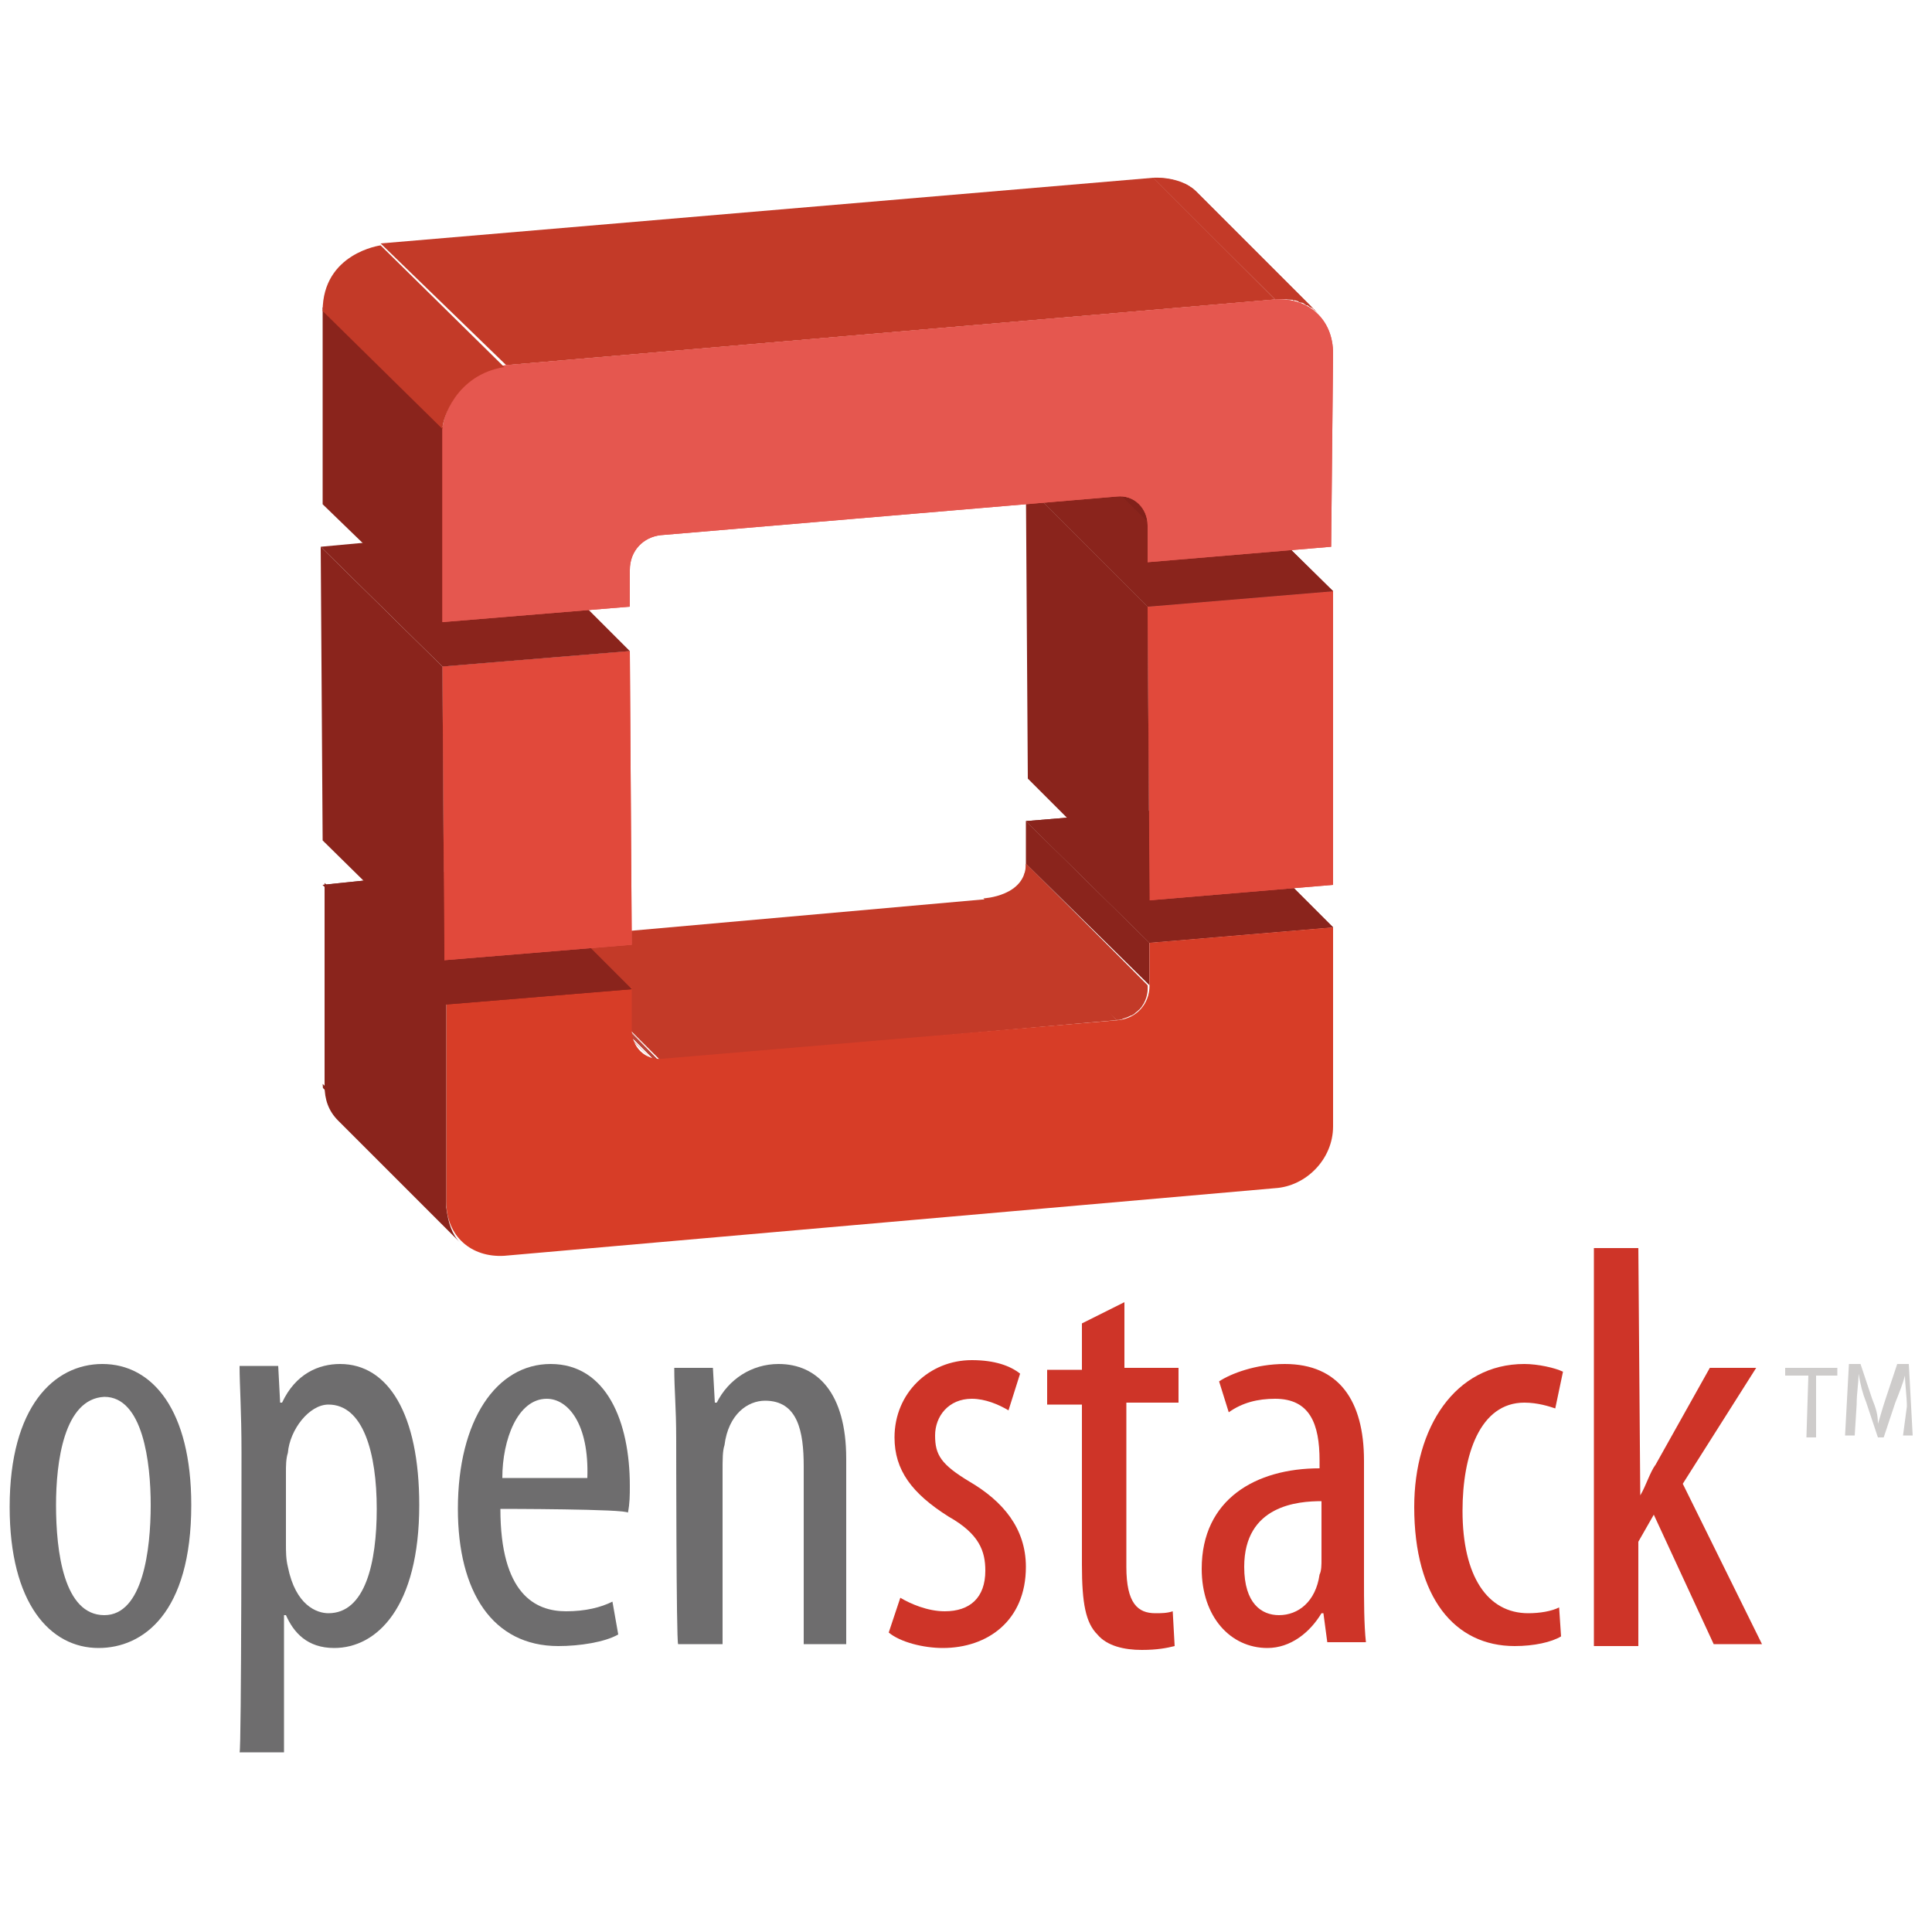
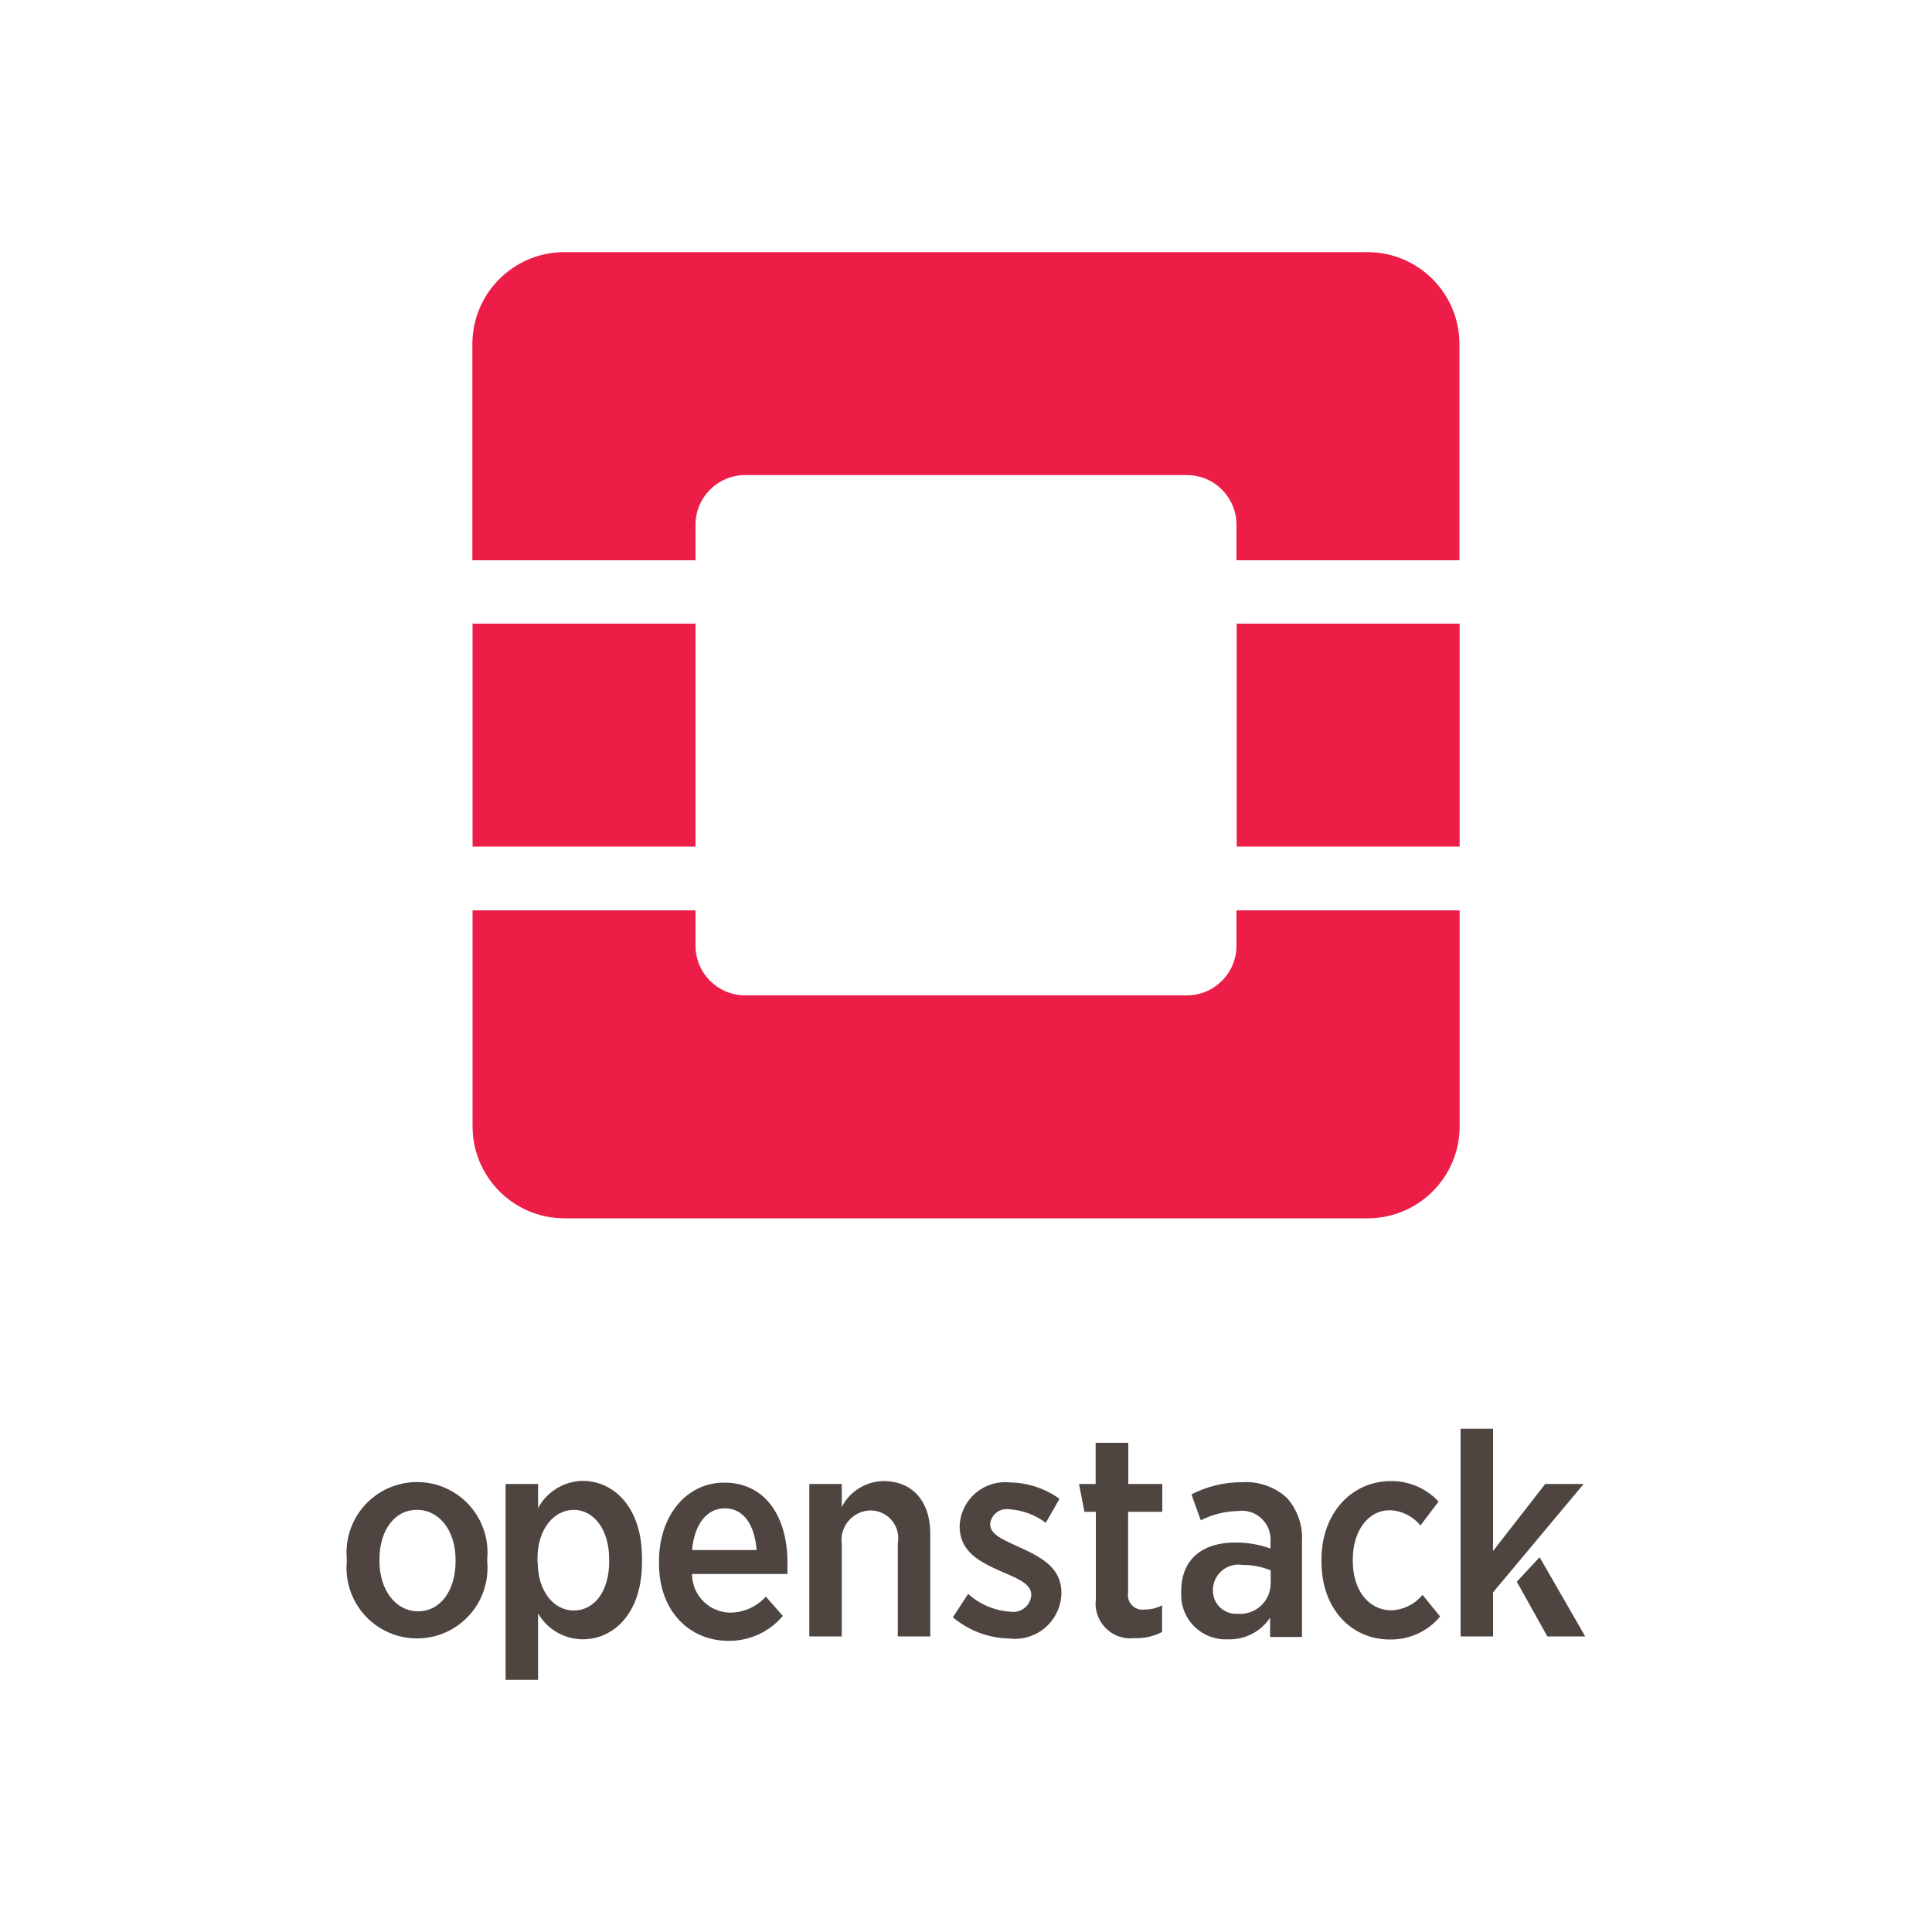
- <svg xmlns="http://www.w3.org/2000/svg" xmlns:xlink="http://www.w3.org/1999/xlink" version="1.1" id="Layer_1" x="0px" y="0px" viewBox="0 0 100 100" style="enable-background:new 0 0 100 100;" xml:space="preserve">
-   <style type="text/css">
- 	.st0{enable-background:new    ;}
- 	.st1{clip-path:url(#SVGID_2_);enable-background:new    ;}
- 	.st2{fill:#BB3727;}
- 	.st3{fill:#BD3827;}
- 	.st4{fill:#C23A28;}
- 	.st5{fill:#B63527;}
- 	.st6{fill:#B43327;}
- 	.st7{fill:#B13126;}
- 	.st8{fill:#AE3125;}
- 	.st9{fill:#AA3025;}
- 	.st10{fill:#A72D24;}
- 	.st11{fill:#A22C23;}
- 	.st12{fill:#9D2C22;}
- 	.st13{fill:#9A2C21;}
- 	.st14{fill:#972920;}
- 	.st15{fill:#942820;}
- 	.st16{fill:#90261E;}
- 	.st17{fill:#8D241D;}
- 	.st18{fill:#8A241C;}
- 	.st19{fill:#87241B;}
- 	.st20{fill:#C33A28;}
- 	.st21{clip-path:url(#SVGID_4_);enable-background:new    ;}
- 	.st22{clip-path:url(#SVGID_6_);fill:#87241B;}
- 	.st23{fill:#D73D27;}
- 	.st24{fill:#E5574F;}
- 	.st25{fill:#E1493B;}
- 	.st26{clip-path:url(#SVGID_8_);enable-background:new    ;}
- 	.st27{fill:#82211A;}
- 	.st28{clip-path:url(#SVGID_10_);enable-background:new    ;}
- 	.st29{fill:#6E6D6E;}
- 	.st30{fill:#CE3428;}
- 	.st31{fill:#CECCCB;}
- </style>
-   <g>
-     <g>
-       <g>
-         <g class="st0">
-           <g class="st0">
-             <g>
-               <g>
-                 <g>
-                   <g>
-                     <defs>
-                       <path id="SVGID_1_" d="M57.8,52.8l-6.3-6.3c0.9-0.1,1.6-0.8,1.6-1.8l6.3,6.3C59.5,51.9,58.8,52.7,57.8,52.8z" />
-                     </defs>
-                     <clipPath id="SVGID_2_">
-                       <use xlink:href="#SVGID_1_" style="overflow:visible;" />
-                     </clipPath>
-                     <g class="st1">
-                       <path class="st2" d="M57.8,52.8l-6.3-6.3h0.1L57.8,52.8L57.8,52.8" />
-                       <path class="st3" d="M57.9,52.8l-6.3-6.3c0.1,0,0.2,0,0.2-0.1l6.3,6.3C58.1,52.8,58,52.8,57.9,52.8" />
-                       <path class="st4" d="M58.1,52.7l-6.3-6.3c0.1-0.1,0.2-0.1,0.3-0.1l6.3,6.3C58.4,52.6,58.2,52.7,58.1,52.7" />
-                       <path class="st3" d="M58.6,52.6l-6.3-6.3c0.1-0.1,0.1-0.1,0.2-0.1l6.3,6.3C58.7,52.5,58.6,52.5,58.6,52.6" />
-                       <path class="st2" d="M58.8,52.5l-6.4-6.3c0.1-0.1,0.1-0.1,0.1-0.1L58.8,52.5C58.9,52.4,58.8,52.4,58.8,52.5" />
-                       <path class="st5" d="M58.9,52.4l-6.4-6.3c0.1,0,0.1-0.1,0.1-0.1L58.9,52.4C59,52.3,58.9,52.4,58.9,52.4" />
-                       <path class="st6" d="M59,52.3L52.7,46l0.1-0.1l6.4,6.3C59,52.1,59,52.1,59,52.3" />
-                       <path class="st7" d="M59.1,52.1l-6.4-6.3l0.1-0.1L59.1,52.1L59.1,52.1" />
-                       <path class="st8" d="M59.1,52l-6.4-6.3l0.1-0.1L59.1,52L59.1,52" />
-                       <path class="st9" d="M59.2,51.9l-6.4-6.3l0.1-0.1L59.2,51.9L59.2,51.9" />
-                       <path class="st10" d="M59.2,51.9l-6.3-6.3l0.1-0.1L59.2,51.9C59.3,51.8,59.3,51.9,59.2,51.9" />
-                       <path class="st11" d="M59.3,51.8L53,45.5l0.1-0.1L59.3,51.8L59.3,51.8" />
-                       <path class="st12" d="M59.3,51.7L53,45.4c0,0,0-0.1,0.1-0.1L59.3,51.7L59.3,51.7" />
-                       <path class="st13" d="M59.3,51.6L53,45.3c0,0,0-0.1,0.1-0.1L59.3,51.6C59.4,51.6,59.4,51.6,59.3,51.6" />
-                       <path class="st14" d="M59.4,51.6l-6.3-6.3c0-0.1,0-0.1,0.1-0.1L59.4,51.6C59.4,51.5,59.4,51.5,59.4,51.6" />
-                       <path class="st15" d="M59.4,51.5L53,45.2v-0.1L59.4,51.5C59.4,51.4,59.4,51.5,59.4,51.5" />
-                       <path class="st16" d="M59.4,51.4l-6.3-6.3c0-0.1,0-0.1,0-0.1L59.4,51.4L59.4,51.4" />
-                       <path class="st17" d="M59.4,51.3L53.1,45c0-0.1,0-0.1,0-0.1L59.4,51.3C59.5,51.2,59.4,51.2,59.4,51.3" />
-                       <path class="st18" d="M59.5,51.2l-6.4-6.3c0-0.1,0-0.1,0-0.1L59.5,51.2C59.5,51.1,59.5,51.1,59.5,51.2" />
-                       <path class="st19" d="M59.5,51.1l-6.4-6.3c0,0,0,0,0-0.1L59.5,51.1C59.5,51,59.5,51.1,59.5,51.1" />
-                     </g>
-                   </g>
-                 </g>
-               </g>
-             </g>
-           </g>
-           <g>
-             <g>
-               <polygon class="st18" points="59.5,48.8 53.1,42.5 62.7,41.7 69,48       " />
-             </g>
-             <g>
-               <polygon class="st18" points="59.5,48.8 53.1,42.5 62.7,41.7 69,48       " />
-             </g>
-           </g>
-           <g>
-             <polygon class="st18" points="59.5,51 53.1,44.7 53.1,42.5 59.5,48.8      " />
-           </g>
-           <g>
-             <polygon class="st20" points="34.2,54.9 27.9,48.6 51.5,46.5 57.8,52.8      " />
-           </g>
-           <g class="st0">
-             <g>
-               <g>
-                 <g>
-                   <g>
-                     <defs>
-                       <path id="SVGID_3_" d="M33.1,54.5c-0.1-0.1-0.2-0.2-0.3-0.3c-2-2-4-4-6-6c0.3,0.3,0.7,0.4,1.2,0.4l6.3,6.3            C33.8,54.9,33.4,54.7,33.1,54.5z" />
-                     </defs>
-                     <clipPath id="SVGID_4_">
-                       <use xlink:href="#SVGID_3_" style="overflow:visible;" />
-                     </clipPath>
-                     <g class="st21">
-                       <path class="st15" d="M33.1,54.5l-6.3-6.3l0.1,0.1L33.1,54.5L33.1,54.5" />
-                       <path class="st14" d="M33.1,54.5l-6.3-6.3c0.1,0.1,0.1,0.1,0.1,0.1L33.1,54.5C33.2,54.6,33.2,54.6,33.1,54.5" />
-                       <path class="st13" d="M33.2,54.6l-6.3-6.3c0.1,0,0.1,0.1,0.1,0.1L33.2,54.6C33.3,54.6,33.3,54.6,33.2,54.6" />
-                       <path class="st12" d="M33.4,54.7L27,48.4c0.1,0,0.1,0.1,0.1,0.1L33.4,54.7L33.4,54.7" />
-                       <path class="st11" d="M33.4,54.7l-6.3-6.3c0.1,0,0.1,0.1,0.1,0.1l6.3,6.3C33.5,54.7,33.5,54.7,33.4,54.7" />
-                       <path class="st10" d="M33.5,54.7l-6.4-6.3c0.1,0,0.1,0,0.1,0.1L33.5,54.7C33.6,54.8,33.5,54.7,33.5,54.7" />
-                       <path class="st9" d="M33.6,54.8l-6.3-6.3c0.1,0,0.1,0,0.1,0.1L33.6,54.8L33.6,54.8" />
-                       <path class="st8" d="M33.7,54.8l-6.3-6.3c0.1,0,0.1,0,0.1,0L33.7,54.8C33.8,54.9,33.7,54.8,33.7,54.8" />
-                       <path class="st7" d="M33.8,54.9l-6.4-6.3c0.1,0,0.1,0,0.1,0L33.8,54.9C33.9,54.9,33.8,54.9,33.8,54.9" />
-                       <path class="st6" d="M33.9,54.9l-6.3-6.3c0.1,0,0.1,0,0.1,0l6.3,6.3C34,54.9,33.9,54.9,33.9,54.9" />
-                       <path class="st5" d="M34,54.9l-6.3-6.3c0.1,0,0.1,0,0.1,0l6.3,6.3H34" />
-                       <path class="st2" d="M34.1,54.9l-6.3-6.3H28L34.1,54.9L34.1,54.9" />
-                     </g>
-                   </g>
-                 </g>
-               </g>
-             </g>
-           </g>
-           <g class="st0">
-             <g>
-               <g>
-                 <g>
-                   <g>
-                     <defs>
-                       <path id="SVGID_5_" d="M23.8,64.3L17.5,58c-0.5-0.5-0.8-1.2-0.8-2l6.3,6.3C23,63.2,23.3,63.9,23.8,64.3z" />
-                     </defs>
-                     <clipPath id="SVGID_6_">
-                       <use xlink:href="#SVGID_5_" style="overflow:visible;" />
-                     </clipPath>
-                     <path class="st22" d="M23,62.6l-6.3-6.3c0-0.1,0-0.2,0-0.2l6.3,6.3C23,62.4,23,62.5,23,62.6" />
-                   </g>
-                 </g>
-               </g>
-             </g>
-           </g>
-           <g>
-             <path class="st23" d="M69,48v10.3c0,1.7-1.4,3.1-3,3.2L26.1,65c-1.7,0.1-3-1-3-2.8V51.9l9.6-0.8v2.2c0,0.9,0.7,1.6,1.6,1.5       l23.6-2c0.9-0.1,1.6-0.8,1.6-1.8v-2.2L69,48z" />
-           </g>
-           <g>
-             <g>
-               <polygon class="st18" points="23,52 16.7,45.8 26.3,44.8 32.7,51.2       " />
-             </g>
-             <g>
-               <polygon class="st18" points="23,52 16.7,45.8 26.3,44.8 32.7,51.2       " />
-             </g>
-           </g>
-           <path class="st18" d="M23.8,64.3c-0.4-0.4-0.6-1-0.7-1.8V52l-6.3-6.3v10.5l0,0c0,0.7,0.2,1.3,0.7,1.8L23.8,64.3z" />
-         </g>
-         <g class="st0">
-           <g>
-             <g>
-               <polygon class="st24" points="69,30.6 69,45.8 59.5,46.6 59.4,31.4       " />
-             </g>
-             <g>
-               <polygon class="st25" points="69,30.6 69,45.8 59.5,46.6 59.4,31.4       " />
-             </g>
-           </g>
-           <g>
-             <polygon class="st18" points="59.5,46.6 53.2,40.3 53.1,25.1 59.4,31.4      " />
-           </g>
-           <g>
-             <g>
-               <polygon class="st18" points="59.4,31.4 53.1,25.1 62.6,24.3 69,30.6       " />
-             </g>
-             <g>
-               <polygon class="st18" points="59.4,31.4 53.1,25.1 62.6,24.3 69,30.6       " />
-             </g>
-           </g>
-         </g>
-         <g class="st0">
-           <g>
-             <g>
-               <polygon class="st24" points="32.6,33.7 32.7,48.9 23,49.7 22.9,34.5       " />
-             </g>
-             <g>
-               <polygon class="st25" points="32.6,33.7 32.7,48.9 23,49.7 22.9,34.5       " />
-             </g>
-           </g>
-           <g>
-             <polygon class="st18" points="23,49.7 16.7,43.5 16.6,28.3 22.9,34.5      " />
-           </g>
-           <g>
-             <polygon class="st18" points="22.9,34.5 16.6,28.3 26.3,27.4 32.6,33.7      " />
-           </g>
-         </g>
-         <polygon class="st18" points="59.5,29.1 53.1,22.8 53.1,20.9 59.5,27.2    " />
-         <g>
-           <g>
-             <g>
-               <g>
-                 <defs>
-                   <path id="SVGID_7_" d="M52.7,19.9c2.1,2.1,4.2,4.2,6.3,6.3c0.2,0.2,0.4,0.6,0.4,1l-6.3-6.3C53.1,20.5,53,20.2,52.7,19.9z" />
-                 </defs>
-                 <clipPath id="SVGID_8_">
-                   <use xlink:href="#SVGID_7_" style="overflow:visible;" />
-                 </clipPath>
-                 <g class="st26">
-                   <path class="st19" d="M59.5,27.2l-6.4-6.3c0-0.1,0-0.1,0-0.1L59.5,27.2C59.5,27.1,59.5,27.1,59.5,27.2" />
-                   <path class="st27" d="M59.5,27.1l-6.4-6.3c0-0.3-0.2-0.7-0.4-0.9l6.4,6.2C59.3,26.4,59.4,26.7,59.5,27.1" />
-                 </g>
-               </g>
-             </g>
-           </g>
-         </g>
-         <g>
-           <g>
-             <g>
-               <g>
-                 <defs>
-                   <path id="SVGID_9_" d="M61.9,9.9c0.4,0.4,0.8,0.8,1.3,1.3c1.7,1.7,3.4,3.4,5,5c-0.5-0.5-1.4-0.8-2.2-0.7l-6.3-6.3          C60.5,9.2,61.4,9.4,61.9,9.9z" />
-                 </defs>
-                 <clipPath id="SVGID_10_">
-                   <use xlink:href="#SVGID_9_" style="overflow:visible;" />
-                 </clipPath>
-                 <g class="st28">
-                   <path class="st2" d="M66,15.5l-6.3-6.3c0.1,0,0.1,0,0.1,0L66,15.5C66.1,15.5,66.1,15.5,66,15.5" />
-                   <path class="st5" d="M66.2,15.5l-6.3-6.3c0.1,0,0.2,0,0.2,0l6.3,6.3C66.3,15.5,66.3,15.5,66.2,15.5" />
-                   <path class="st6" d="M66.4,15.5l-6.3-6.3c0.1,0,0.1,0,0.2,0l6.3,6.3C66.6,15.5,66.5,15.5,66.4,15.5" />
-                   <path class="st7" d="M66.6,15.5l-6.3-6.3c0.1,0,0.1,0,0.2,0l6.3,6.3C66.7,15.5,66.7,15.5,66.6,15.5" />
-                   <path class="st8" d="M66.8,15.5l-6.3-6.3c0.1,0,0.1,0,0.2,0.1l6.3,6.3C67,15.5,66.9,15.5,66.8,15.5" />
-                   <path class="st9" d="M67,15.6l-6.4-6.3c0.1,0,0.1,0.1,0.2,0.1l6.3,6.3C67.1,15.6,67.1,15.6,67,15.6" />
-                   <path class="st10" d="M67.3,15.7L61,9.4c0.1,0,0.1,0.1,0.2,0.1l6.3,6.3C67.4,15.7,67.3,15.7,67.3,15.7" />
-                   <path class="st11" d="M67.5,15.7l-6.3-6.3c0.1,0,0.1,0.1,0.2,0.1l6.3,6.3C67.6,15.8,67.5,15.7,67.5,15.7" />
-                   <path class="st12" d="M67.6,15.8l-6.3-6.3c0.1,0.1,0.1,0.1,0.2,0.1l6.3,6.3C67.7,15.8,67.7,15.8,67.6,15.8" />
-                   <path class="st13" d="M67.8,15.9l-6.3-6.3c0.1,0.1,0.1,0.1,0.2,0.1L68,16C67.9,15.9,67.9,15.9,67.8,15.9" />
-                   <path class="st14" d="M68,16l-6.3-6.3c0.1,0.1,0.1,0.1,0.2,0.2l6.3,6.3C68.1,16.1,68,16.1,68,16" />
-                   <path class="st15" d="M68.1,16.1l-6.3-6.3c0.1,0.1,0.1,0.1,0.1,0.1l6.3,6.3C68.3,16.2,68.2,16.2,68.1,16.1" />
-                 </g>
-               </g>
-             </g>
-           </g>
-         </g>
-         <polygon class="st18" points="23,32.2 16.7,26.1 16.7,16 23.1,22.3    " />
-         <polygon class="st20" points="26.2,18.9 19.7,12.6 59.7,9.2 66,15.5    " />
-         <g>
-           <path class="st24" d="M26.2,18.9L66,15.5c1.7-0.1,3,1,3,2.8l-0.1,10l-9.5,0.8v-1.9c0-0.9-0.7-1.6-1.6-1.5l-23.6,2      c-0.9,0.1-1.6,0.8-1.6,1.8v1.9l-9.7,0.8v-10C23.1,20.6,24.5,19.1,26.2,18.9z" />
-         </g>
-         <g>
-           <g>
-             <g>
-               <g class="st0">
-                 <path class="st19" d="M23.1,22.3L16.7,16v-0.1L23.1,22.3C23.1,22.2,23.1,22.3,23.1,22.3" />
-               </g>
-             </g>
-           </g>
-         </g>
-         <g>
-           <path class="st24" d="M26.2,18.9L66,15.5c1.7-0.1,3,1,3,2.8l-0.1,10l-9.5,0.8v-1.9c0-0.9-0.7-1.6-1.6-1.5l-23.6,2      c-0.9,0.1-1.6,0.8-1.6,1.8v1.9l-9.7,0.8v-10C23.1,20.6,24.5,19.1,26.2,18.9z" />
-         </g>
-       </g>
-       <g>
-         <path class="st29" d="M9.9,77.9c0,5.6-2.5,7.4-4.8,7.4c-2.5,0-4.6-2.3-4.6-7.3c0-5.2,2.3-7.4,4.8-7.4C7.9,70.6,9.9,73,9.9,77.9z      M2.9,77.9c0,2.4,0.4,5.7,2.5,5.7c2,0,2.4-3.4,2.4-5.7c0-2.2-0.4-5.6-2.4-5.6C3.3,72.4,2.9,75.7,2.9,77.9z" />
-         <path class="st29" d="M12.5,75.2c0-2.2-0.1-3.5-0.1-4.5h2l0.1,1.9h0.1c0.7-1.5,1.9-2,3-2c2.5,0,4.1,2.6,4.1,7.3     c0,5.3-2.2,7.4-4.4,7.4c-1.4,0-2.1-0.8-2.5-1.7h-0.1v7.1h-2.3C12.5,90.7,12.5,75.2,12.5,75.2z M14.8,79.9c0,0.4,0,0.8,0.1,1.2     c0.4,2,1.5,2.4,2.1,2.4c1.9,0,2.5-2.6,2.5-5.4c0-2.9-0.7-5.4-2.5-5.4c-1,0-2,1.3-2.1,2.5c-0.1,0.3-0.1,0.7-0.1,1     C14.8,76.1,14.8,79.9,14.8,79.9z" />
-         <path class="st29" d="M25.9,78.1c0,4.4,1.8,5.3,3.4,5.3c1,0,1.8-0.2,2.4-0.5l0.3,1.7c-0.7,0.4-2,0.6-3.1,0.6     c-3.4,0-5.2-2.8-5.2-7.1c0-4.6,2-7.5,4.8-7.5c2.9,0,4.1,3,4.1,6.3c0,0.5,0,0.9-0.1,1.4C32.5,78.1,25.9,78.1,25.9,78.1z      M30.4,76.5c0.1-2.8-1-4.1-2.1-4.1c-1.5,0-2.3,2.1-2.3,4.1H30.4z" />
-         <path class="st29" d="M35,74.5c0-1.7-0.1-2.5-0.1-3.7h2l0.1,1.8h0.1c0.6-1.2,1.8-2,3.2-2c2,0,3.5,1.5,3.5,4.9v9.6h-2.2v-9.2     c0-1.8-0.3-3.4-2-3.4c-0.9,0-1.9,0.7-2.1,2.3c-0.1,0.3-0.1,0.7-0.1,1.4v8.9h-2.3C35,85,35,74.5,35,74.5z" />
-         <path class="st30" d="M46.6,82.7c0.5,0.3,1.4,0.7,2.3,0.7c1.3,0,2.1-0.7,2.1-2.1c0-1-0.3-1.9-1.9-2.8c-1.9-1.2-2.8-2.4-2.8-4.1     c0-2.3,1.8-4,4-4c1.2,0,2,0.3,2.5,0.7L52.2,73c-0.5-0.3-1.2-0.6-1.9-0.6c-1.2,0-1.9,0.9-1.9,1.9s0.3,1.5,1.8,2.4     c1.7,1,2.9,2.4,2.9,4.4c0,2.8-2,4.2-4.3,4.2c-1,0-2.2-0.3-2.8-0.8L46.6,82.7z" />
-         <path class="st30" d="M58.2,67.4v3.4H61v1.8h-2.7v8.5c0,1.9,0.6,2.4,1.5,2.4c0.3,0,0.6,0,0.9-0.1l0.1,1.8     c-0.4,0.1-0.9,0.2-1.7,0.2c-0.9,0-1.8-0.2-2.3-0.8C56.2,84,56,83,56,81v-8.3h-1.8v-1.8H56v-2.4L58.2,67.4z" />
-         <path class="st30" d="M70.6,81.8c0,1,0,2.3,0.1,3.2h-2l-0.2-1.5h-0.1c-0.6,1-1.6,1.8-2.8,1.8c-1.9,0-3.4-1.6-3.4-4.1     c0-3.6,2.8-5.2,6.1-5.2v-0.4c0-1.9-0.5-3.2-2.3-3.2c-0.9,0-1.7,0.2-2.4,0.7l-0.5-1.6c0.6-0.4,1.9-0.9,3.4-0.9     c2.8,0,4.1,1.9,4.1,5C70.6,75.6,70.6,81.8,70.6,81.8z M68.4,77.7c-1.2,0-4,0.2-4,3.4c0,1.9,0.9,2.5,1.8,2.5c1,0,1.9-0.7,2.1-2.1     c0.1-0.2,0.1-0.5,0.1-0.8C68.4,80.6,68.4,77.7,68.4,77.7z" />
-         <path class="st30" d="M80.8,84.7c-0.5,0.3-1.4,0.5-2.4,0.5c-3.1,0-5.2-2.5-5.2-7.2c0-4.1,2.1-7.4,5.7-7.4c0.7,0,1.6,0.2,2,0.4     l-0.4,1.9c-0.3-0.1-0.9-0.3-1.6-0.3c-2.3,0-3.2,2.7-3.2,5.6c0,3.4,1.3,5.3,3.4,5.3c0.6,0,1.2-0.1,1.6-0.3L80.8,84.7z" />
-         <path class="st30" d="M84.9,77.4L84.9,77.4c0.3-0.5,0.5-1.2,0.8-1.6l2.8-5h2.4l-3.8,6l4.1,8.3h-2.5l-3.1-6.7l-0.8,1.4v5.4h-2.3     V64.6h2.3L84.9,77.4L84.9,77.4z" />
-       </g>
-       <g>
-         <g>
-           <path class="st31" d="M93.6,71.2h-1.2v-0.4h2.7v0.4H94v3.2h-0.5L93.6,71.2L93.6,71.2z" />
-           <path class="st31" d="M98.7,72.8c0-0.5-0.1-1.2-0.1-1.6l0,0c-0.1,0.4-0.3,0.9-0.5,1.4l-0.6,1.8h-0.3l-0.6-1.8      c-0.2-0.5-0.3-0.9-0.4-1.5l0,0c0,0.5-0.1,1-0.1,1.6L96,74.3h-0.5l0.2-3.7h0.6l0.6,1.8c0.2,0.5,0.3,0.8,0.3,1.3l0,0      c0.1-0.3,0.2-0.7,0.4-1.3l0.6-1.8h0.6l0.2,3.7h-0.5L98.7,72.8z" />
-         </g>
-       </g>
-     </g>
-     <path class="st20" d="M50.9,46.5c0,0,2.2-0.1,2.2-1.8l6.3,6.3c0,0,0.2,1.5-1.6,1.8L50.9,46.5z" />
-     <path class="st20" d="M59.7,9.2c0,0,1.4-0.1,2.2,0.7s6.3,6.3,6.3,6.3s-0.8-0.9-2.2-0.7L59.7,9.2z" />
-     <path class="st20" d="M22.9,22.2c0-0.5,0.7-2.8,3.2-3.2l-6.4-6.3c0,0-3,0.4-3,3.4L22.9,22.2z" />
+ <svg xmlns="http://www.w3.org/2000/svg" id="Layer_1" data-name="Layer 1" viewBox="0 0 100 100">
+   <defs>
+     <style>.cls-1{fill:#4e4540;}.cls-2{opacity:0.98;}.cls-3{fill:#ec1944;}</style>
+   </defs>
+   <path class="cls-1" d="M25.22,80.83V80.69a3.65,3.65,0,1,0-7.27,0v0.13A3.65,3.65,0,1,0,25.22,80.83Zm-5.58,0V80.71c0-1.47.76-2.56,1.94-2.56s2,1.1,2,2.58v0.09c0,1.47-.76,2.58-1.94,2.58S19.64,82.27,19.64,80.8Z" />
+   <path class="cls-1" d="M33.23,80.86V80.65c0-2.67-1.49-4-3.07-4a2.67,2.67,0,0,0-2.31,1.41V76.81H26.17V86.95h1.68V83.51a2.69,2.69,0,0,0,2.31,1.34C31.76,84.85,33.23,83.51,33.23,80.86Zm-5.41,0V80.68c0-1.55.86-2.53,1.88-2.53s1.83,1,1.83,2.55v0.13c0,1.58-.8,2.53-1.83,2.53S27.83,82.38,27.83,80.83Z" />
+   <path class="cls-1" d="M40.52,83.64l-0.88-1a2.51,2.51,0,0,1-1.82.83,2,2,0,0,1-2-2h4.94c0-.24,0-0.48,0-0.58,0-2.37-1.13-4.15-3.28-4.15-1.94,0-3.37,1.7-3.37,4.07v0.12c0,2.47,1.58,4,3.6,4A3.63,3.63,0,0,0,40.52,83.64Zm-3-5.57c1,0,1.55.91,1.64,2.16H35.82C35.94,78.89,36.59,78.07,37.51,78.07Z" />
+   <path class="cls-1" d="M45.73,76.66A2.47,2.47,0,0,0,43.57,78V76.81H41.89V84.7h1.68V79.92a1.53,1.53,0,0,1,1.49-1.74,1.44,1.44,0,0,1,1.41,1.71V84.7h1.68V79.41C48.16,77.73,47.25,76.66,45.73,76.66Z" />
+   <path class="cls-1" d="M54.94,82.45h0c0-1.24-.92-1.8-2.14-2.35-0.92-.42-1.55-0.68-1.55-1.21v0a0.86,0.86,0,0,1,1-.77,3.52,3.52,0,0,1,1.88.7l0.71-1.24a4.51,4.51,0,0,0-2.56-.85A2.36,2.36,0,0,0,49.67,79v0c0,1.3,1,1.83,2.16,2.34,0.94,0.4,1.55.66,1.55,1.22h0a0.94,0.94,0,0,1-1.1.86,3.6,3.6,0,0,1-2.17-.92l-0.79,1.21a4.66,4.66,0,0,0,2.93,1.1A2.41,2.41,0,0,0,54.94,82.45Z" />
+   <path class="cls-1" d="M60.15,84.47V83.09a1.91,1.91,0,0,1-.91.22,0.75,0.75,0,0,1-.85-0.86v-4.2h1.77V76.81H58.4V74.68H56.71v2.13H55.85l0.28,1.44h0.59v4.54a1.8,1.8,0,0,0,2,2A2.86,2.86,0,0,0,60.15,84.47Z" />
+   <path class="cls-1" d="M66.6,77.52a3.14,3.14,0,0,0-2.32-.8,5.61,5.61,0,0,0-2.61.63l0.48,1.34a4.49,4.49,0,0,1,1.91-.48,1.49,1.49,0,0,1,1.7,1.61v0.33a5.37,5.37,0,0,0-1.82-.31c-1.67,0-2.8.83-2.8,2.53v0.07a2.3,2.3,0,0,0,2.41,2.41,2.51,2.51,0,0,0,2.19-1.12v1h1.65V79.8A3.11,3.11,0,0,0,66.6,77.52ZM65.77,82a1.58,1.58,0,0,1-1.71,1.53,1.2,1.2,0,0,1-1.28-1.25v0A1.32,1.32,0,0,1,64.31,81a3.8,3.8,0,0,1,1.46.28V82Z" />
+   <path class="cls-1" d="M74.54,83.67l-0.91-1.12a2.2,2.2,0,0,1-1.61.8c-1.15,0-2-1-2-2.56V80.72c0-1.49.8-2.55,1.91-2.55a2.13,2.13,0,0,1,1.59.79l0.94-1.24A3.33,3.33,0,0,0,72,76.66c-2.07,0-3.6,1.7-3.6,4.05v0.15c0,2.35,1.49,4,3.54,4A3.3,3.3,0,0,0,74.54,83.67Z" />
+   <polygon class="cls-1" points="79.69 80.6 78.51 81.87 80.09 84.7 82.05 84.7 79.69 80.6" />
+   <polygon class="cls-1" points="79.98 76.81 77.28 80.28 77.28 73.95 75.6 73.95 75.6 84.7 77.28 84.7 77.28 82.42 81.97 76.81 79.98 76.81" />
+   <g class="cls-2">
+     <path class="cls-3" d="M70.8,13.05H29.2a4.76,4.76,0,0,0-4.75,4.75V29H36V27.16a2.57,2.57,0,0,1,2.57-2.57H61.44A2.57,2.57,0,0,1,64,27.16V29H75.54V17.8A4.76,4.76,0,0,0,70.8,13.05Z" />
+     <path class="cls-3" d="M64,48.95a2.57,2.57,0,0,1-2.57,2.57H38.56A2.57,2.57,0,0,1,36,48.95V47.12H24.46V58.31a4.76,4.76,0,0,0,4.75,4.75H70.8a4.76,4.76,0,0,0,4.75-4.75V47.12H64v1.83Z" />
+     <rect class="cls-3" x="24.46" y="32.28" width="11.54" height="11.54" />
+     <rect class="cls-3" x="64.01" y="32.28" width="11.54" height="11.54" />
  </g>
</svg>
